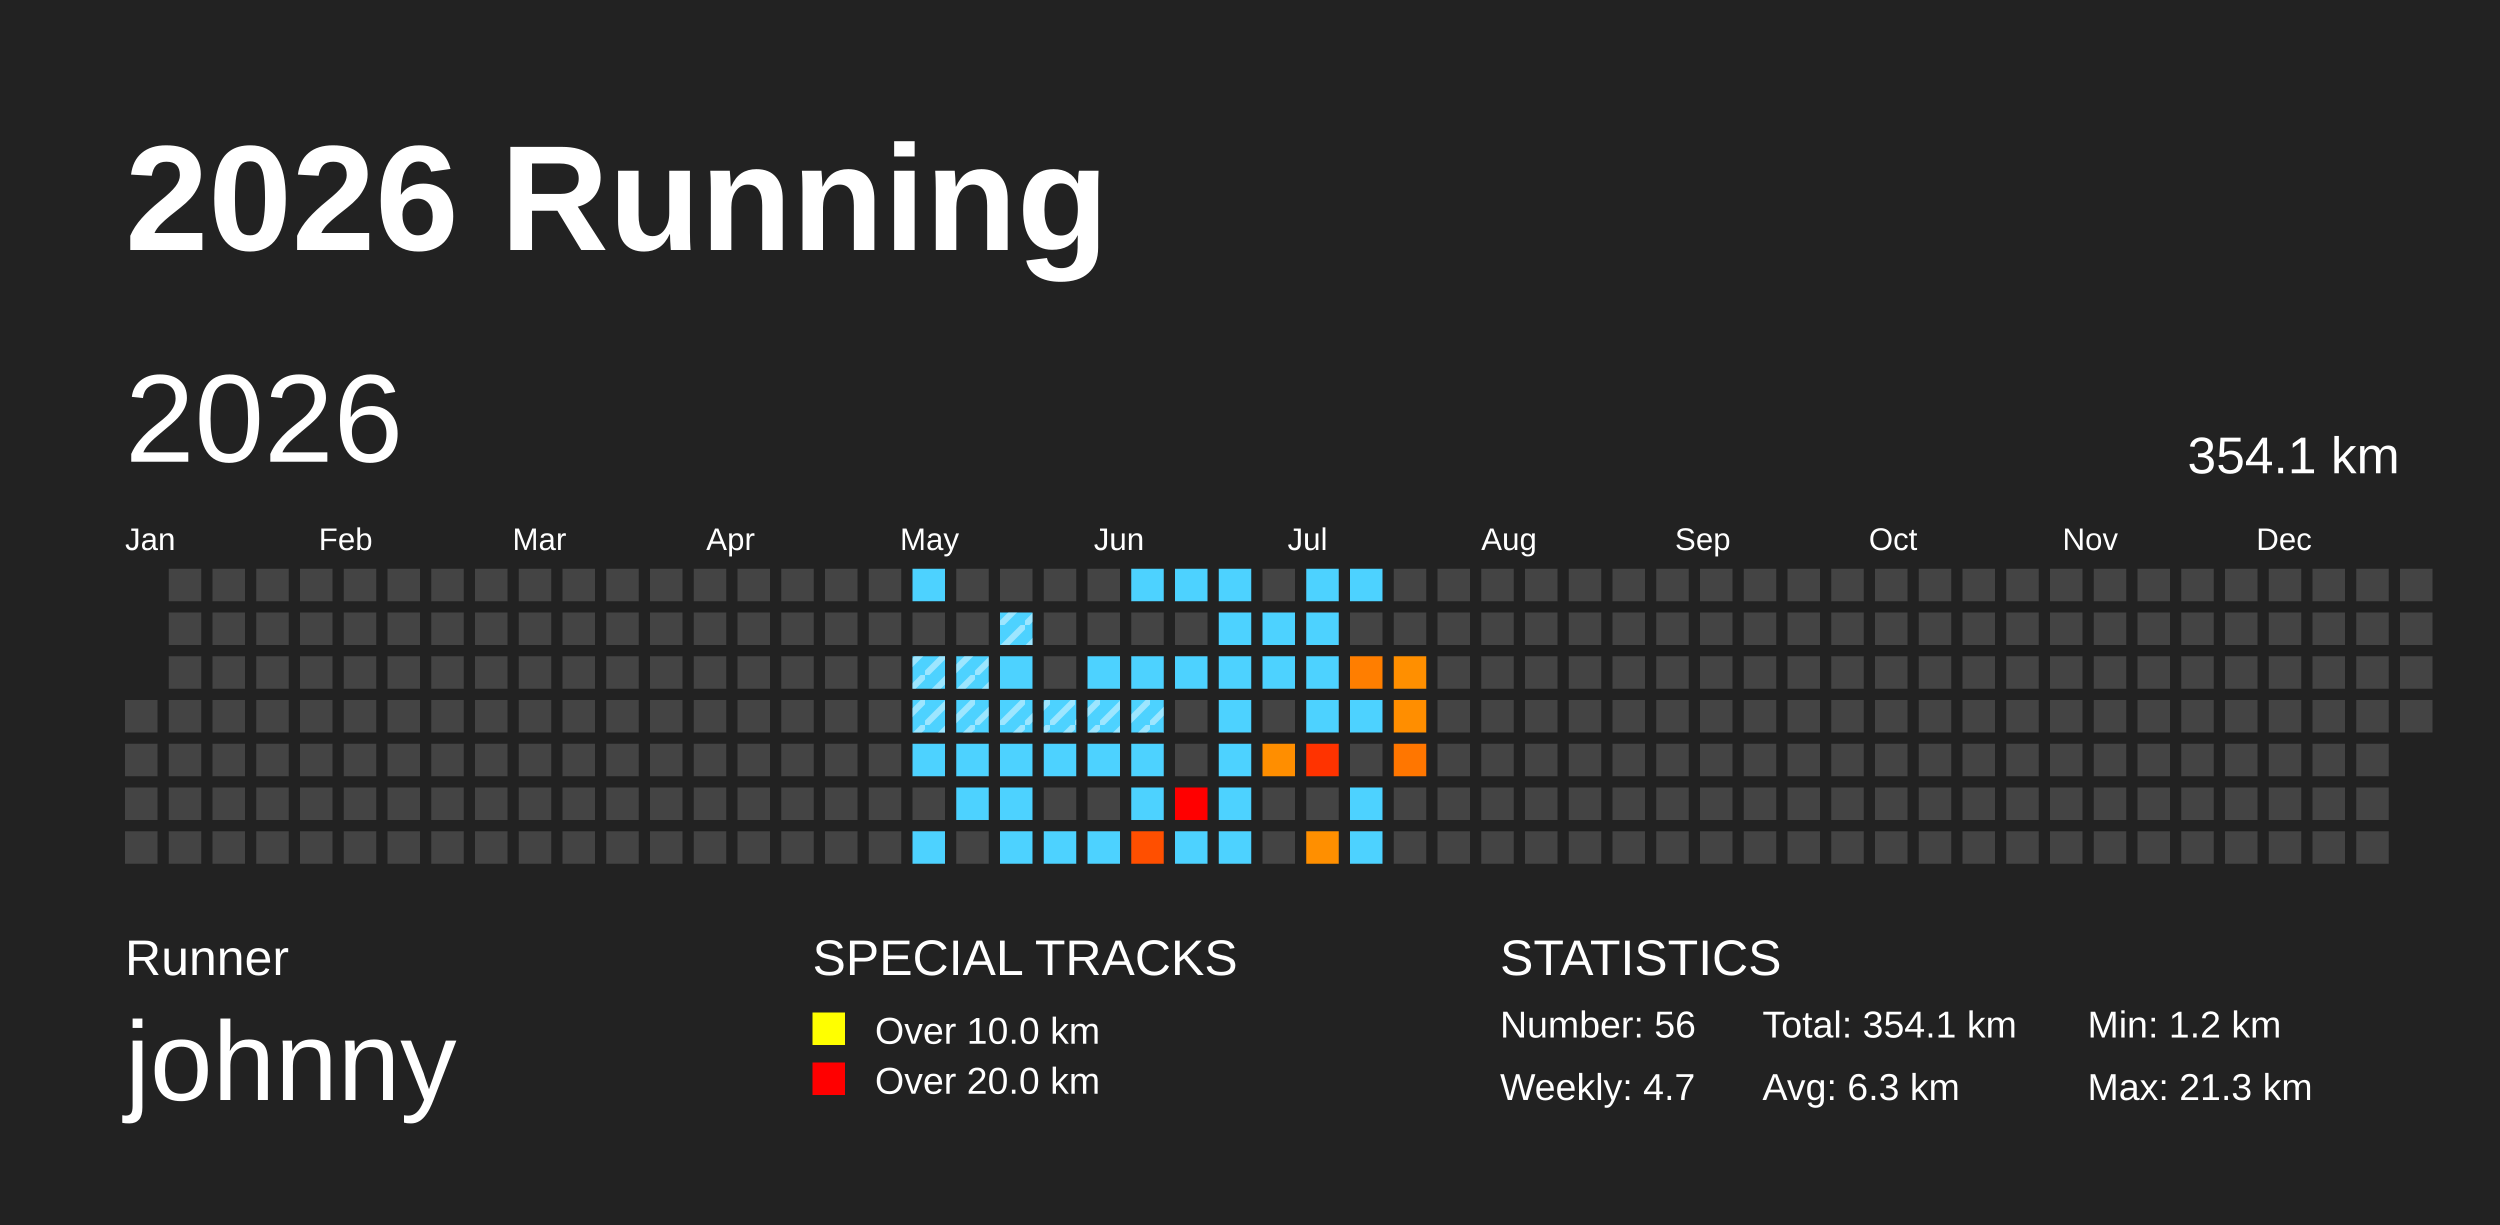
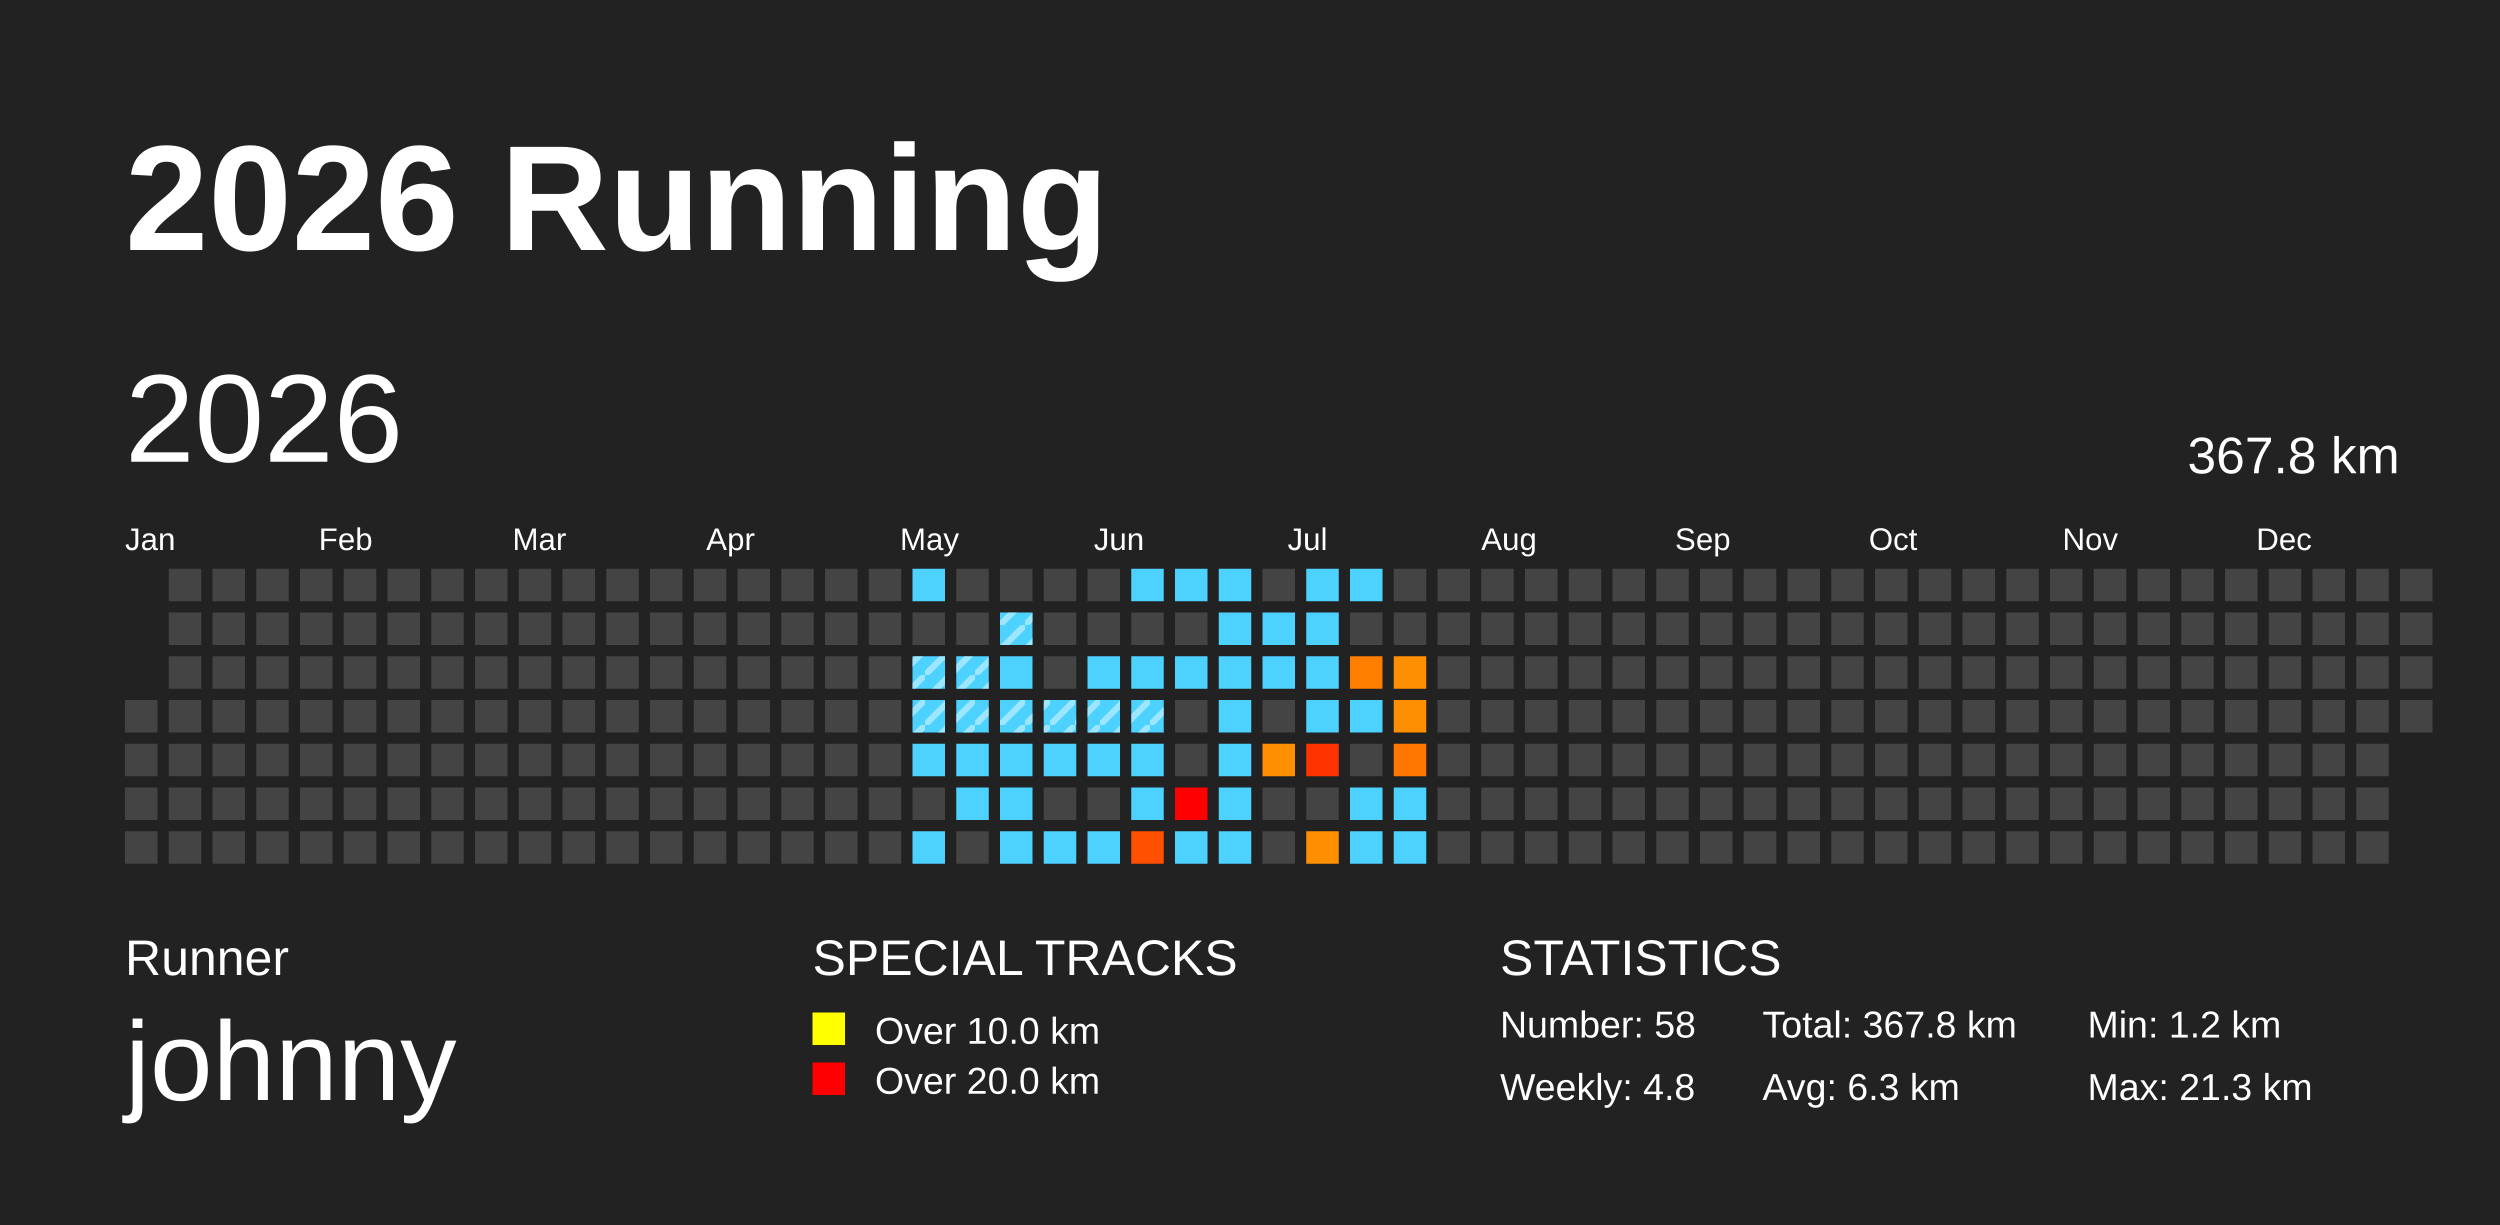
<svg xmlns="http://www.w3.org/2000/svg" baseProfile="full" height="98mm" version="1.1" viewBox="0,0,200,98" width="200mm">
  <defs>
    <pattern height="2" id="indoor-stripe" patternUnits="userSpaceOnUse" width="2">
      <line stroke="white" stroke-opacity="0.45" stroke-width="0.5" x1="0" x2="2" y1="2" y2="0" />
    </pattern>
  </defs>
  <rect fill="#222222" height="98" width="200" x="0" y="0" />
  <text fill="#FFFFFF" style="font-size:12px; font-family:Arial; font-weight:bold;" x="10" y="20">2026 Running</text>
  <text fill="#FFFFFF" style="font-size:4px; font-family:Arial" x="10" y="78">Runner</text>
  <text fill="#FFFFFF" style="font-size:9px; font-family:Arial" x="10" y="88">johnny</text>
  <text fill="#FFFFFF" style="font-size:4px; font-family:Arial" x="65" y="78">SPECIAL TRACKS</text>
  <rect fill="yellow" height="2.6" width="2.6" x="65" y="81" />
  <text fill="#FFFFFF" style="font-size:3px; font-family:Arial" x="70" y="83.5">Over 10.0 km</text>
  <rect fill="red" height="2.6" width="2.6" x="65" y="85" />
  <text fill="#FFFFFF" style="font-size:3px; font-family:Arial" x="70" y="87.5">Over 20.0 km</text>
  <text fill="#FFFFFF" style="font-size:4px; font-family:Arial" x="120" y="78">STATISTICS</text>
-   <text fill="#FFFFFF" style="font-size:3px; font-family:Arial" x="120" y="83">Number: 56</text>
-   <text fill="#FFFFFF" style="font-size:3px; font-family:Arial" x="120" y="88">Weekly: 4.7</text>
-   <text fill="#FFFFFF" style="font-size:3px; font-family:Arial" x="141" y="83">Total: 354.1 km</text>
+   <text fill="#FFFFFF" style="font-size:3px; font-family:Arial" x="120" y="83">Number: 58</text>
+   <text fill="#FFFFFF" style="font-size:3px; font-family:Arial" x="120" y="88">Weekly: 4.8</text>
+   <text fill="#FFFFFF" style="font-size:3px; font-family:Arial" x="141" y="83">Total: 367.8 km</text>
  <text fill="#FFFFFF" style="font-size:3px; font-family:Arial" x="141" y="88">Avg: 6.3 km</text>
  <text fill="#FFFFFF" style="font-size:3px; font-family:Arial" x="167" y="83">Min: 1.2 km</text>
  <text fill="#FFFFFF" style="font-size:3px; font-family:Arial" x="167" y="88">Max: 21.3 km</text>
  <text dominant-baseline="hanging" fill="#FFFFFF" style="font-size:10.0px; font-family:Arial;" x="10" y="30">2026</text>
-   <text dominant-baseline="hanging" fill="#FFFFFF" style="font-size:4.125px; font-family:Arial;" x="175" y="35">354.1 km</text>
+   <text dominant-baseline="hanging" fill="#FFFFFF" style="font-size:4.125px; font-family:Arial;" x="175" y="35">367.8 km</text>
  <text fill="#FFFFFF" style="font-size:2.5px; font-family:Arial" x="10.0" y="44">Jan</text>
  <text fill="#FFFFFF" style="font-size:2.5px; font-family:Arial" x="25.5" y="44">Feb</text>
  <text fill="#FFFFFF" style="font-size:2.5px; font-family:Arial" x="41.0" y="44">Mar</text>
  <text fill="#FFFFFF" style="font-size:2.5px; font-family:Arial" x="56.5" y="44">Apr</text>
  <text fill="#FFFFFF" style="font-size:2.5px; font-family:Arial" x="72.0" y="44">May</text>
  <text fill="#FFFFFF" style="font-size:2.5px; font-family:Arial" x="87.5" y="44">Jun</text>
  <text fill="#FFFFFF" style="font-size:2.5px; font-family:Arial" x="103.0" y="44">Jul</text>
  <text fill="#FFFFFF" style="font-size:2.5px; font-family:Arial" x="118.5" y="44">Aug</text>
  <text fill="#FFFFFF" style="font-size:2.5px; font-family:Arial" x="134.0" y="44">Sep</text>
  <text fill="#FFFFFF" style="font-size:2.5px; font-family:Arial" x="149.5" y="44">Oct</text>
  <text fill="#FFFFFF" style="font-size:2.5px; font-family:Arial" x="165.0" y="44">Nov</text>
  <text fill="#FFFFFF" style="font-size:2.5px; font-family:Arial" x="180.5" y="44">Dec</text>
  <rect fill="#444444" height="2.6" width="2.6" x="10.0" y="56.0" />
  <rect fill="#444444" height="2.6" width="2.6" x="10.0" y="59.5" />
  <rect fill="#444444" height="2.6" width="2.6" x="10.0" y="63.0" />
  <rect fill="#444444" height="2.6" width="2.6" x="10.0" y="66.5" />
  <rect fill="#444444" height="2.6" width="2.6" x="13.5" y="45.5" />
  <rect fill="#444444" height="2.6" width="2.6" x="13.5" y="49.0" />
  <rect fill="#444444" height="2.6" width="2.6" x="13.5" y="52.5" />
  <rect fill="#444444" height="2.6" width="2.6" x="13.5" y="56.0" />
  <rect fill="#444444" height="2.6" width="2.6" x="13.5" y="59.5" />
  <rect fill="#444444" height="2.6" width="2.6" x="13.5" y="63.0" />
  <rect fill="#444444" height="2.6" width="2.6" x="13.5" y="66.5" />
  <rect fill="#444444" height="2.6" width="2.6" x="17.0" y="45.5" />
  <rect fill="#444444" height="2.6" width="2.6" x="17.0" y="49.0" />
  <rect fill="#444444" height="2.6" width="2.6" x="17.0" y="52.5" />
  <rect fill="#444444" height="2.6" width="2.6" x="17.0" y="56.0" />
  <rect fill="#444444" height="2.6" width="2.6" x="17.0" y="59.5" />
  <rect fill="#444444" height="2.6" width="2.6" x="17.0" y="63.0" />
  <rect fill="#444444" height="2.6" width="2.6" x="17.0" y="66.5" />
  <rect fill="#444444" height="2.6" width="2.6" x="20.5" y="45.5" />
  <rect fill="#444444" height="2.6" width="2.6" x="20.5" y="49.0" />
  <rect fill="#444444" height="2.6" width="2.6" x="20.5" y="52.5" />
  <rect fill="#444444" height="2.6" width="2.6" x="20.5" y="56.0" />
  <rect fill="#444444" height="2.6" width="2.6" x="20.5" y="59.5" />
  <rect fill="#444444" height="2.6" width="2.6" x="20.5" y="63.0" />
  <rect fill="#444444" height="2.6" width="2.6" x="20.5" y="66.5" />
  <rect fill="#444444" height="2.6" width="2.6" x="24.0" y="45.5" />
  <rect fill="#444444" height="2.6" width="2.6" x="24.0" y="49.0" />
  <rect fill="#444444" height="2.6" width="2.6" x="24.0" y="52.5" />
  <rect fill="#444444" height="2.6" width="2.6" x="24.0" y="56.0" />
  <rect fill="#444444" height="2.6" width="2.6" x="24.0" y="59.5" />
  <rect fill="#444444" height="2.6" width="2.6" x="24.0" y="63.0" />
  <rect fill="#444444" height="2.6" width="2.6" x="24.0" y="66.5" />
  <rect fill="#444444" height="2.6" width="2.6" x="27.5" y="45.5" />
  <rect fill="#444444" height="2.6" width="2.6" x="27.5" y="49.0" />
  <rect fill="#444444" height="2.6" width="2.6" x="27.5" y="52.5" />
  <rect fill="#444444" height="2.6" width="2.6" x="27.5" y="56.0" />
  <rect fill="#444444" height="2.6" width="2.6" x="27.5" y="59.5" />
  <rect fill="#444444" height="2.6" width="2.6" x="27.5" y="63.0" />
  <rect fill="#444444" height="2.6" width="2.6" x="27.5" y="66.5" />
  <rect fill="#444444" height="2.6" width="2.6" x="31.0" y="45.5" />
  <rect fill="#444444" height="2.6" width="2.6" x="31.0" y="49.0" />
  <rect fill="#444444" height="2.6" width="2.6" x="31.0" y="52.5" />
  <rect fill="#444444" height="2.6" width="2.6" x="31.0" y="56.0" />
  <rect fill="#444444" height="2.6" width="2.6" x="31.0" y="59.5" />
  <rect fill="#444444" height="2.6" width="2.6" x="31.0" y="63.0" />
  <rect fill="#444444" height="2.6" width="2.6" x="31.0" y="66.5" />
  <rect fill="#444444" height="2.6" width="2.6" x="34.5" y="45.5" />
  <rect fill="#444444" height="2.6" width="2.6" x="34.5" y="49.0" />
  <rect fill="#444444" height="2.6" width="2.6" x="34.5" y="52.5" />
  <rect fill="#444444" height="2.6" width="2.6" x="34.5" y="56.0" />
  <rect fill="#444444" height="2.6" width="2.6" x="34.5" y="59.5" />
  <rect fill="#444444" height="2.6" width="2.6" x="34.5" y="63.0" />
  <rect fill="#444444" height="2.6" width="2.6" x="34.5" y="66.5" />
  <rect fill="#444444" height="2.6" width="2.6" x="38.0" y="45.5" />
  <rect fill="#444444" height="2.6" width="2.6" x="38.0" y="49.0" />
  <rect fill="#444444" height="2.6" width="2.6" x="38.0" y="52.5" />
  <rect fill="#444444" height="2.6" width="2.6" x="38.0" y="56.0" />
  <rect fill="#444444" height="2.6" width="2.6" x="38.0" y="59.5" />
  <rect fill="#444444" height="2.6" width="2.6" x="38.0" y="63.0" />
  <rect fill="#444444" height="2.6" width="2.6" x="38.0" y="66.5" />
  <rect fill="#444444" height="2.6" width="2.6" x="41.5" y="45.5" />
  <rect fill="#444444" height="2.6" width="2.6" x="41.5" y="49.0" />
  <rect fill="#444444" height="2.6" width="2.6" x="41.5" y="52.5" />
  <rect fill="#444444" height="2.6" width="2.6" x="41.5" y="56.0" />
  <rect fill="#444444" height="2.6" width="2.6" x="41.5" y="59.5" />
  <rect fill="#444444" height="2.6" width="2.6" x="41.5" y="63.0" />
  <rect fill="#444444" height="2.6" width="2.6" x="41.5" y="66.5" />
  <rect fill="#444444" height="2.6" width="2.6" x="45.0" y="45.5" />
  <rect fill="#444444" height="2.6" width="2.6" x="45.0" y="49.0" />
  <rect fill="#444444" height="2.6" width="2.6" x="45.0" y="52.5" />
  <rect fill="#444444" height="2.6" width="2.6" x="45.0" y="56.0" />
  <rect fill="#444444" height="2.6" width="2.6" x="45.0" y="59.5" />
  <rect fill="#444444" height="2.6" width="2.6" x="45.0" y="63.0" />
  <rect fill="#444444" height="2.6" width="2.6" x="45.0" y="66.5" />
  <rect fill="#444444" height="2.6" width="2.6" x="48.5" y="45.5" />
  <rect fill="#444444" height="2.6" width="2.6" x="48.5" y="49.0" />
  <rect fill="#444444" height="2.6" width="2.6" x="48.5" y="52.5" />
  <rect fill="#444444" height="2.6" width="2.6" x="48.5" y="56.0" />
  <rect fill="#444444" height="2.6" width="2.6" x="48.5" y="59.5" />
  <rect fill="#444444" height="2.6" width="2.6" x="48.5" y="63.0" />
  <rect fill="#444444" height="2.6" width="2.6" x="48.5" y="66.5" />
  <rect fill="#444444" height="2.6" width="2.6" x="52.0" y="45.5" />
  <rect fill="#444444" height="2.6" width="2.6" x="52.0" y="49.0" />
  <rect fill="#444444" height="2.6" width="2.6" x="52.0" y="52.5" />
  <rect fill="#444444" height="2.6" width="2.6" x="52.0" y="56.0" />
  <rect fill="#444444" height="2.6" width="2.6" x="52.0" y="59.5" />
  <rect fill="#444444" height="2.6" width="2.6" x="52.0" y="63.0" />
  <rect fill="#444444" height="2.6" width="2.6" x="52.0" y="66.5" />
  <rect fill="#444444" height="2.6" width="2.6" x="55.5" y="45.5" />
  <rect fill="#444444" height="2.6" width="2.6" x="55.5" y="49.0" />
  <rect fill="#444444" height="2.6" width="2.6" x="55.5" y="52.5" />
  <rect fill="#444444" height="2.6" width="2.6" x="55.5" y="56.0" />
  <rect fill="#444444" height="2.6" width="2.6" x="55.5" y="59.5" />
  <rect fill="#444444" height="2.6" width="2.6" x="55.5" y="63.0" />
  <rect fill="#444444" height="2.6" width="2.6" x="55.5" y="66.5" />
  <rect fill="#444444" height="2.6" width="2.6" x="59.0" y="45.5" />
  <rect fill="#444444" height="2.6" width="2.6" x="59.0" y="49.0" />
  <rect fill="#444444" height="2.6" width="2.6" x="59.0" y="52.5" />
  <rect fill="#444444" height="2.6" width="2.6" x="59.0" y="56.0" />
  <rect fill="#444444" height="2.6" width="2.6" x="59.0" y="59.5" />
  <rect fill="#444444" height="2.6" width="2.6" x="59.0" y="63.0" />
  <rect fill="#444444" height="2.6" width="2.6" x="59.0" y="66.5" />
  <rect fill="#444444" height="2.6" width="2.6" x="62.5" y="45.5" />
  <rect fill="#444444" height="2.6" width="2.6" x="62.5" y="49.0" />
  <rect fill="#444444" height="2.6" width="2.6" x="62.5" y="52.5" />
  <rect fill="#444444" height="2.6" width="2.6" x="62.5" y="56.0" />
  <rect fill="#444444" height="2.6" width="2.6" x="62.5" y="59.5" />
  <rect fill="#444444" height="2.6" width="2.6" x="62.5" y="63.0" />
  <rect fill="#444444" height="2.6" width="2.6" x="62.5" y="66.5" />
  <rect fill="#444444" height="2.6" width="2.6" x="66.0" y="45.5" />
  <rect fill="#444444" height="2.6" width="2.6" x="66.0" y="49.0" />
  <rect fill="#444444" height="2.6" width="2.6" x="66.0" y="52.5" />
  <rect fill="#444444" height="2.6" width="2.6" x="66.0" y="56.0" />
  <rect fill="#444444" height="2.6" width="2.6" x="66.0" y="59.5" />
  <rect fill="#444444" height="2.6" width="2.6" x="66.0" y="63.0" />
  <rect fill="#444444" height="2.6" width="2.6" x="66.0" y="66.5" />
  <rect fill="#444444" height="2.6" width="2.6" x="69.5" y="45.5" />
  <rect fill="#444444" height="2.6" width="2.6" x="69.5" y="49.0" />
  <rect fill="#444444" height="2.6" width="2.6" x="69.5" y="52.5" />
  <rect fill="#444444" height="2.6" width="2.6" x="69.5" y="56.0" />
  <rect fill="#444444" height="2.6" width="2.6" x="69.5" y="59.5" />
  <rect fill="#444444" height="2.6" width="2.6" x="69.5" y="63.0" />
  <rect fill="#444444" height="2.6" width="2.6" x="69.5" y="66.5" />
  <rect fill="#4dd2ff" height="2.6" width="2.6" x="73.0" y="45.5" />
  <rect fill="#444444" height="2.6" width="2.6" x="73.0" y="49.0" />
  <rect fill="#4dd2ff" height="2.6" width="2.6" x="73.0" y="52.5" />
  <rect fill="url(#indoor-stripe)" height="2.6" style="pointer-events: none;" width="2.6" x="73.0" y="52.5" />
  <rect fill="#4dd2ff" height="2.6" width="2.6" x="73.0" y="56.0" />
  <rect fill="url(#indoor-stripe)" height="2.6" style="pointer-events: none;" width="2.6" x="73.0" y="56.0" />
  <rect fill="#4dd2ff" height="2.6" width="2.6" x="73.0" y="59.5" />
  <rect fill="#444444" height="2.6" width="2.6" x="73.0" y="63.0" />
  <rect fill="#4dd2ff" height="2.6" width="2.6" x="73.0" y="66.5" />
  <rect fill="#444444" height="2.6" width="2.6" x="76.5" y="45.5" />
  <rect fill="#444444" height="2.6" width="2.6" x="76.5" y="49.0" />
  <rect fill="#4dd2ff" height="2.6" width="2.6" x="76.5" y="52.5" />
  <rect fill="url(#indoor-stripe)" height="2.6" style="pointer-events: none;" width="2.6" x="76.5" y="52.5" />
  <rect fill="#4dd2ff" height="2.6" width="2.6" x="76.5" y="56.0" />
  <rect fill="url(#indoor-stripe)" height="2.6" style="pointer-events: none;" width="2.6" x="76.5" y="56.0" />
  <rect fill="#4dd2ff" height="2.6" width="2.6" x="76.5" y="59.5" />
  <rect fill="#4dd2ff" height="2.6" width="2.6" x="76.5" y="63.0" />
  <rect fill="#444444" height="2.6" width="2.6" x="76.5" y="66.5" />
  <rect fill="#444444" height="2.6" width="2.6" x="80.0" y="45.5" />
  <rect fill="#4dd2ff" height="2.6" width="2.6" x="80.0" y="49.0" />
  <rect fill="url(#indoor-stripe)" height="2.6" style="pointer-events: none;" width="2.6" x="80.0" y="49.0" />
  <rect fill="#4dd2ff" height="2.6" width="2.6" x="80.0" y="52.5" />
  <rect fill="#4dd2ff" height="2.6" width="2.6" x="80.0" y="56.0" />
  <rect fill="url(#indoor-stripe)" height="2.6" style="pointer-events: none;" width="2.6" x="80.0" y="56.0" />
  <rect fill="#4dd2ff" height="2.6" width="2.6" x="80.0" y="59.5" />
  <rect fill="#4dd2ff" height="2.6" width="2.6" x="80.0" y="63.0" />
  <rect fill="#4dd2ff" height="2.6" width="2.6" x="80.0" y="66.5" />
  <rect fill="#444444" height="2.6" width="2.6" x="83.5" y="45.5" />
  <rect fill="#444444" height="2.6" width="2.6" x="83.5" y="49.0" />
  <rect fill="#444444" height="2.6" width="2.6" x="83.5" y="52.5" />
  <rect fill="#4dd2ff" height="2.6" width="2.6" x="83.5" y="56.0" />
  <rect fill="url(#indoor-stripe)" height="2.6" style="pointer-events: none;" width="2.6" x="83.5" y="56.0" />
  <rect fill="#4dd2ff" height="2.6" width="2.6" x="83.5" y="59.5" />
  <rect fill="#444444" height="2.6" width="2.6" x="83.5" y="63.0" />
  <rect fill="#4dd2ff" height="2.6" width="2.6" x="83.5" y="66.5" />
  <rect fill="#444444" height="2.6" width="2.6" x="87.0" y="45.5" />
  <rect fill="#444444" height="2.6" width="2.6" x="87.0" y="49.0" />
  <rect fill="#4dd2ff" height="2.6" width="2.6" x="87.0" y="52.5" />
  <rect fill="#4dd2ff" height="2.6" width="2.6" x="87.0" y="56.0" />
  <rect fill="url(#indoor-stripe)" height="2.6" style="pointer-events: none;" width="2.6" x="87.0" y="56.0" />
  <rect fill="#4dd2ff" height="2.6" width="2.6" x="87.0" y="59.5" />
  <rect fill="#444444" height="2.6" width="2.6" x="87.0" y="63.0" />
  <rect fill="#4dd2ff" height="2.6" width="2.6" x="87.0" y="66.5" />
  <rect fill="#4dd2ff" height="2.6" width="2.6" x="90.5" y="45.5" />
  <rect fill="#444444" height="2.6" width="2.6" x="90.5" y="49.0" />
  <rect fill="#4dd2ff" height="2.6" width="2.6" x="90.5" y="52.5" />
  <rect fill="#4dd2ff" height="2.6" width="2.6" x="90.5" y="56.0" />
  <rect fill="url(#indoor-stripe)" height="2.6" style="pointer-events: none;" width="2.6" x="90.5" y="56.0" />
  <rect fill="#4dd2ff" height="2.6" width="2.6" x="90.5" y="59.5" />
  <rect fill="#4dd2ff" height="2.6" width="2.6" x="90.5" y="63.0" />
  <rect fill="#ff4f00" height="2.6" width="2.6" x="90.5" y="66.5" />
  <rect fill="#4dd2ff" height="2.6" width="2.6" x="94.0" y="45.5" />
  <rect fill="#444444" height="2.6" width="2.6" x="94.0" y="49.0" />
  <rect fill="#4dd2ff" height="2.6" width="2.6" x="94.0" y="52.5" />
  <rect fill="#444444" height="2.6" width="2.6" x="94.0" y="56.0" />
  <rect fill="#444444" height="2.6" width="2.6" x="94.0" y="59.5" />
  <rect fill="red" height="2.6" width="2.6" x="94.0" y="63.0" />
  <rect fill="#4dd2ff" height="2.6" width="2.6" x="94.0" y="66.5" />
  <rect fill="#4dd2ff" height="2.6" width="2.6" x="97.5" y="45.5" />
  <rect fill="#4dd2ff" height="2.6" width="2.6" x="97.5" y="49.0" />
  <rect fill="#4dd2ff" height="2.6" width="2.6" x="97.5" y="52.5" />
  <rect fill="#4dd2ff" height="2.6" width="2.6" x="97.5" y="56.0" />
  <rect fill="#4dd2ff" height="2.6" width="2.6" x="97.5" y="59.5" />
  <rect fill="#4dd2ff" height="2.6" width="2.6" x="97.5" y="63.0" />
  <rect fill="#4dd2ff" height="2.6" width="2.6" x="97.5" y="66.5" />
  <rect fill="#444444" height="2.6" width="2.6" x="101.0" y="45.5" />
  <rect fill="#4dd2ff" height="2.6" width="2.6" x="101.0" y="49.0" />
  <rect fill="#4dd2ff" height="2.6" width="2.6" x="101.0" y="52.5" />
  <rect fill="#444444" height="2.6" width="2.6" x="101.0" y="56.0" />
  <rect fill="#ff8e00" height="2.6" width="2.6" x="101.0" y="59.5" />
  <rect fill="#444444" height="2.6" width="2.6" x="101.0" y="63.0" />
  <rect fill="#444444" height="2.6" width="2.6" x="101.0" y="66.5" />
  <rect fill="#4dd2ff" height="2.6" width="2.6" x="104.5" y="45.5" />
  <rect fill="#4dd2ff" height="2.6" width="2.6" x="104.5" y="49.0" />
  <rect fill="#4dd2ff" height="2.6" width="2.6" x="104.5" y="52.5" />
  <rect fill="#4dd2ff" height="2.6" width="2.6" x="104.5" y="56.0" />
  <rect fill="#ff3300" height="2.6" width="2.6" x="104.5" y="59.5" />
  <rect fill="#444444" height="2.6" width="2.6" x="104.5" y="63.0" />
  <rect fill="#ff8f00" height="2.6" width="2.6" x="104.5" y="66.5" />
  <rect fill="#4dd2ff" height="2.6" width="2.6" x="108.0" y="45.5" />
  <rect fill="#444444" height="2.6" width="2.6" x="108.0" y="49.0" />
  <rect fill="#ff7e00" height="2.6" width="2.6" x="108.0" y="52.5" />
  <rect fill="#4dd2ff" height="2.6" width="2.6" x="108.0" y="56.0" />
  <rect fill="#444444" height="2.6" width="2.6" x="108.0" y="59.5" />
  <rect fill="#4dd2ff" height="2.6" width="2.6" x="108.0" y="63.0" />
  <rect fill="#4dd2ff" height="2.6" width="2.6" x="108.0" y="66.5" />
  <rect fill="#444444" height="2.6" width="2.6" x="111.5" y="45.5" />
  <rect fill="#444444" height="2.6" width="2.6" x="111.5" y="49.0" />
  <rect fill="#ff8f00" height="2.6" width="2.6" x="111.5" y="52.5" />
  <rect fill="#ff8e00" height="2.6" width="2.6" x="111.5" y="56.0" />
  <rect fill="#ff7600" height="2.6" width="2.6" x="111.5" y="59.5" />
-   <rect fill="#444444" height="2.6" width="2.6" x="111.5" y="63.0" />
-   <rect fill="#444444" height="2.6" width="2.6" x="111.5" y="66.5" />
+   <rect fill="#4dd2ff" height="2.6" width="2.6" x="111.5" y="63.0" />
+   <rect fill="#4dd2ff" height="2.6" width="2.6" x="111.5" y="66.5" />
  <rect fill="#444444" height="2.6" width="2.6" x="115.0" y="45.5" />
  <rect fill="#444444" height="2.6" width="2.6" x="115.0" y="49.0" />
  <rect fill="#444444" height="2.6" width="2.6" x="115.0" y="52.5" />
  <rect fill="#444444" height="2.6" width="2.6" x="115.0" y="56.0" />
  <rect fill="#444444" height="2.6" width="2.6" x="115.0" y="59.5" />
  <rect fill="#444444" height="2.6" width="2.6" x="115.0" y="63.0" />
  <rect fill="#444444" height="2.6" width="2.6" x="115.0" y="66.5" />
  <rect fill="#444444" height="2.6" width="2.6" x="118.5" y="45.5" />
  <rect fill="#444444" height="2.6" width="2.6" x="118.5" y="49.0" />
  <rect fill="#444444" height="2.6" width="2.6" x="118.5" y="52.5" />
  <rect fill="#444444" height="2.6" width="2.6" x="118.5" y="56.0" />
  <rect fill="#444444" height="2.6" width="2.6" x="118.5" y="59.5" />
  <rect fill="#444444" height="2.6" width="2.6" x="118.5" y="63.0" />
  <rect fill="#444444" height="2.6" width="2.6" x="118.5" y="66.5" />
  <rect fill="#444444" height="2.6" width="2.6" x="122.0" y="45.5" />
  <rect fill="#444444" height="2.6" width="2.6" x="122.0" y="49.0" />
  <rect fill="#444444" height="2.6" width="2.6" x="122.0" y="52.5" />
  <rect fill="#444444" height="2.6" width="2.6" x="122.0" y="56.0" />
  <rect fill="#444444" height="2.6" width="2.6" x="122.0" y="59.5" />
  <rect fill="#444444" height="2.6" width="2.6" x="122.0" y="63.0" />
  <rect fill="#444444" height="2.6" width="2.6" x="122.0" y="66.5" />
  <rect fill="#444444" height="2.6" width="2.6" x="125.5" y="45.5" />
  <rect fill="#444444" height="2.6" width="2.6" x="125.5" y="49.0" />
  <rect fill="#444444" height="2.6" width="2.6" x="125.5" y="52.5" />
  <rect fill="#444444" height="2.6" width="2.6" x="125.5" y="56.0" />
  <rect fill="#444444" height="2.6" width="2.6" x="125.5" y="59.5" />
  <rect fill="#444444" height="2.6" width="2.6" x="125.5" y="63.0" />
  <rect fill="#444444" height="2.6" width="2.6" x="125.5" y="66.5" />
  <rect fill="#444444" height="2.6" width="2.6" x="129.0" y="45.5" />
  <rect fill="#444444" height="2.6" width="2.6" x="129.0" y="49.0" />
  <rect fill="#444444" height="2.6" width="2.6" x="129.0" y="52.5" />
  <rect fill="#444444" height="2.6" width="2.6" x="129.0" y="56.0" />
  <rect fill="#444444" height="2.6" width="2.6" x="129.0" y="59.5" />
  <rect fill="#444444" height="2.6" width="2.6" x="129.0" y="63.0" />
  <rect fill="#444444" height="2.6" width="2.6" x="129.0" y="66.5" />
  <rect fill="#444444" height="2.6" width="2.6" x="132.5" y="45.5" />
  <rect fill="#444444" height="2.6" width="2.6" x="132.5" y="49.0" />
  <rect fill="#444444" height="2.6" width="2.6" x="132.5" y="52.5" />
  <rect fill="#444444" height="2.6" width="2.6" x="132.5" y="56.0" />
  <rect fill="#444444" height="2.6" width="2.6" x="132.5" y="59.5" />
  <rect fill="#444444" height="2.6" width="2.6" x="132.5" y="63.0" />
  <rect fill="#444444" height="2.6" width="2.6" x="132.5" y="66.5" />
  <rect fill="#444444" height="2.6" width="2.6" x="136.0" y="45.5" />
  <rect fill="#444444" height="2.6" width="2.6" x="136.0" y="49.0" />
  <rect fill="#444444" height="2.6" width="2.6" x="136.0" y="52.5" />
  <rect fill="#444444" height="2.6" width="2.6" x="136.0" y="56.0" />
  <rect fill="#444444" height="2.6" width="2.6" x="136.0" y="59.5" />
  <rect fill="#444444" height="2.6" width="2.6" x="136.0" y="63.0" />
  <rect fill="#444444" height="2.6" width="2.6" x="136.0" y="66.5" />
  <rect fill="#444444" height="2.6" width="2.6" x="139.5" y="45.5" />
  <rect fill="#444444" height="2.6" width="2.6" x="139.5" y="49.0" />
  <rect fill="#444444" height="2.6" width="2.6" x="139.5" y="52.5" />
  <rect fill="#444444" height="2.6" width="2.6" x="139.5" y="56.0" />
  <rect fill="#444444" height="2.6" width="2.6" x="139.5" y="59.5" />
  <rect fill="#444444" height="2.6" width="2.6" x="139.5" y="63.0" />
  <rect fill="#444444" height="2.6" width="2.6" x="139.5" y="66.5" />
  <rect fill="#444444" height="2.6" width="2.6" x="143.0" y="45.5" />
  <rect fill="#444444" height="2.6" width="2.6" x="143.0" y="49.0" />
  <rect fill="#444444" height="2.6" width="2.6" x="143.0" y="52.5" />
  <rect fill="#444444" height="2.6" width="2.6" x="143.0" y="56.0" />
  <rect fill="#444444" height="2.6" width="2.6" x="143.0" y="59.5" />
  <rect fill="#444444" height="2.6" width="2.6" x="143.0" y="63.0" />
  <rect fill="#444444" height="2.6" width="2.6" x="143.0" y="66.5" />
  <rect fill="#444444" height="2.6" width="2.6" x="146.5" y="45.5" />
  <rect fill="#444444" height="2.6" width="2.6" x="146.5" y="49.0" />
  <rect fill="#444444" height="2.6" width="2.6" x="146.5" y="52.5" />
  <rect fill="#444444" height="2.6" width="2.6" x="146.5" y="56.0" />
  <rect fill="#444444" height="2.6" width="2.6" x="146.5" y="59.5" />
  <rect fill="#444444" height="2.6" width="2.6" x="146.5" y="63.0" />
  <rect fill="#444444" height="2.6" width="2.6" x="146.5" y="66.5" />
  <rect fill="#444444" height="2.6" width="2.6" x="150.0" y="45.5" />
  <rect fill="#444444" height="2.6" width="2.6" x="150.0" y="49.0" />
  <rect fill="#444444" height="2.6" width="2.6" x="150.0" y="52.5" />
  <rect fill="#444444" height="2.6" width="2.6" x="150.0" y="56.0" />
  <rect fill="#444444" height="2.6" width="2.6" x="150.0" y="59.5" />
  <rect fill="#444444" height="2.6" width="2.6" x="150.0" y="63.0" />
  <rect fill="#444444" height="2.6" width="2.6" x="150.0" y="66.5" />
  <rect fill="#444444" height="2.6" width="2.6" x="153.5" y="45.5" />
  <rect fill="#444444" height="2.6" width="2.6" x="153.5" y="49.0" />
  <rect fill="#444444" height="2.6" width="2.6" x="153.5" y="52.5" />
  <rect fill="#444444" height="2.6" width="2.6" x="153.5" y="56.0" />
  <rect fill="#444444" height="2.6" width="2.6" x="153.5" y="59.5" />
  <rect fill="#444444" height="2.6" width="2.6" x="153.5" y="63.0" />
  <rect fill="#444444" height="2.6" width="2.6" x="153.5" y="66.5" />
  <rect fill="#444444" height="2.6" width="2.6" x="157.0" y="45.5" />
  <rect fill="#444444" height="2.6" width="2.6" x="157.0" y="49.0" />
  <rect fill="#444444" height="2.6" width="2.6" x="157.0" y="52.5" />
  <rect fill="#444444" height="2.6" width="2.6" x="157.0" y="56.0" />
  <rect fill="#444444" height="2.6" width="2.6" x="157.0" y="59.5" />
  <rect fill="#444444" height="2.6" width="2.6" x="157.0" y="63.0" />
  <rect fill="#444444" height="2.6" width="2.6" x="157.0" y="66.5" />
  <rect fill="#444444" height="2.6" width="2.6" x="160.5" y="45.5" />
  <rect fill="#444444" height="2.6" width="2.6" x="160.5" y="49.0" />
  <rect fill="#444444" height="2.6" width="2.6" x="160.5" y="52.5" />
  <rect fill="#444444" height="2.6" width="2.6" x="160.5" y="56.0" />
  <rect fill="#444444" height="2.6" width="2.6" x="160.5" y="59.5" />
  <rect fill="#444444" height="2.6" width="2.6" x="160.5" y="63.0" />
  <rect fill="#444444" height="2.6" width="2.6" x="160.5" y="66.5" />
  <rect fill="#444444" height="2.6" width="2.6" x="164.0" y="45.5" />
  <rect fill="#444444" height="2.6" width="2.6" x="164.0" y="49.0" />
  <rect fill="#444444" height="2.6" width="2.6" x="164.0" y="52.5" />
  <rect fill="#444444" height="2.6" width="2.6" x="164.0" y="56.0" />
  <rect fill="#444444" height="2.6" width="2.6" x="164.0" y="59.5" />
  <rect fill="#444444" height="2.6" width="2.6" x="164.0" y="63.0" />
  <rect fill="#444444" height="2.6" width="2.6" x="164.0" y="66.5" />
  <rect fill="#444444" height="2.6" width="2.6" x="167.5" y="45.5" />
  <rect fill="#444444" height="2.6" width="2.6" x="167.5" y="49.0" />
  <rect fill="#444444" height="2.6" width="2.6" x="167.5" y="52.5" />
  <rect fill="#444444" height="2.6" width="2.6" x="167.5" y="56.0" />
  <rect fill="#444444" height="2.6" width="2.6" x="167.5" y="59.5" />
  <rect fill="#444444" height="2.6" width="2.6" x="167.5" y="63.0" />
  <rect fill="#444444" height="2.6" width="2.6" x="167.5" y="66.5" />
  <rect fill="#444444" height="2.6" width="2.6" x="171.0" y="45.5" />
  <rect fill="#444444" height="2.6" width="2.6" x="171.0" y="49.0" />
  <rect fill="#444444" height="2.6" width="2.6" x="171.0" y="52.5" />
  <rect fill="#444444" height="2.6" width="2.6" x="171.0" y="56.0" />
  <rect fill="#444444" height="2.6" width="2.6" x="171.0" y="59.5" />
  <rect fill="#444444" height="2.6" width="2.6" x="171.0" y="63.0" />
  <rect fill="#444444" height="2.6" width="2.6" x="171.0" y="66.5" />
  <rect fill="#444444" height="2.6" width="2.6" x="174.5" y="45.5" />
  <rect fill="#444444" height="2.6" width="2.6" x="174.5" y="49.0" />
  <rect fill="#444444" height="2.6" width="2.6" x="174.5" y="52.5" />
  <rect fill="#444444" height="2.6" width="2.6" x="174.5" y="56.0" />
  <rect fill="#444444" height="2.6" width="2.6" x="174.5" y="59.5" />
  <rect fill="#444444" height="2.6" width="2.6" x="174.5" y="63.0" />
  <rect fill="#444444" height="2.6" width="2.6" x="174.5" y="66.5" />
  <rect fill="#444444" height="2.6" width="2.6" x="178.0" y="45.5" />
  <rect fill="#444444" height="2.6" width="2.6" x="178.0" y="49.0" />
  <rect fill="#444444" height="2.6" width="2.6" x="178.0" y="52.5" />
  <rect fill="#444444" height="2.6" width="2.6" x="178.0" y="56.0" />
  <rect fill="#444444" height="2.6" width="2.6" x="178.0" y="59.5" />
  <rect fill="#444444" height="2.6" width="2.6" x="178.0" y="63.0" />
  <rect fill="#444444" height="2.6" width="2.6" x="178.0" y="66.5" />
  <rect fill="#444444" height="2.6" width="2.6" x="181.5" y="45.5" />
  <rect fill="#444444" height="2.6" width="2.6" x="181.5" y="49.0" />
  <rect fill="#444444" height="2.6" width="2.6" x="181.5" y="52.5" />
  <rect fill="#444444" height="2.6" width="2.6" x="181.5" y="56.0" />
  <rect fill="#444444" height="2.6" width="2.6" x="181.5" y="59.5" />
  <rect fill="#444444" height="2.6" width="2.6" x="181.5" y="63.0" />
  <rect fill="#444444" height="2.6" width="2.6" x="181.5" y="66.5" />
  <rect fill="#444444" height="2.6" width="2.6" x="185.0" y="45.5" />
  <rect fill="#444444" height="2.6" width="2.6" x="185.0" y="49.0" />
  <rect fill="#444444" height="2.6" width="2.6" x="185.0" y="52.5" />
  <rect fill="#444444" height="2.6" width="2.6" x="185.0" y="56.0" />
  <rect fill="#444444" height="2.6" width="2.6" x="185.0" y="59.5" />
  <rect fill="#444444" height="2.6" width="2.6" x="185.0" y="63.0" />
  <rect fill="#444444" height="2.6" width="2.6" x="185.0" y="66.5" />
  <rect fill="#444444" height="2.6" width="2.6" x="188.5" y="45.5" />
  <rect fill="#444444" height="2.6" width="2.6" x="188.5" y="49.0" />
  <rect fill="#444444" height="2.6" width="2.6" x="188.5" y="52.5" />
  <rect fill="#444444" height="2.6" width="2.6" x="188.5" y="56.0" />
  <rect fill="#444444" height="2.6" width="2.6" x="188.5" y="59.5" />
  <rect fill="#444444" height="2.6" width="2.6" x="188.5" y="63.0" />
  <rect fill="#444444" height="2.6" width="2.6" x="188.5" y="66.5" />
  <rect fill="#444444" height="2.6" width="2.6" x="192.0" y="45.5" />
  <rect fill="#444444" height="2.6" width="2.6" x="192.0" y="49.0" />
  <rect fill="#444444" height="2.6" width="2.6" x="192.0" y="52.5" />
  <rect fill="#444444" height="2.6" width="2.6" x="192.0" y="56.0" />
</svg>
